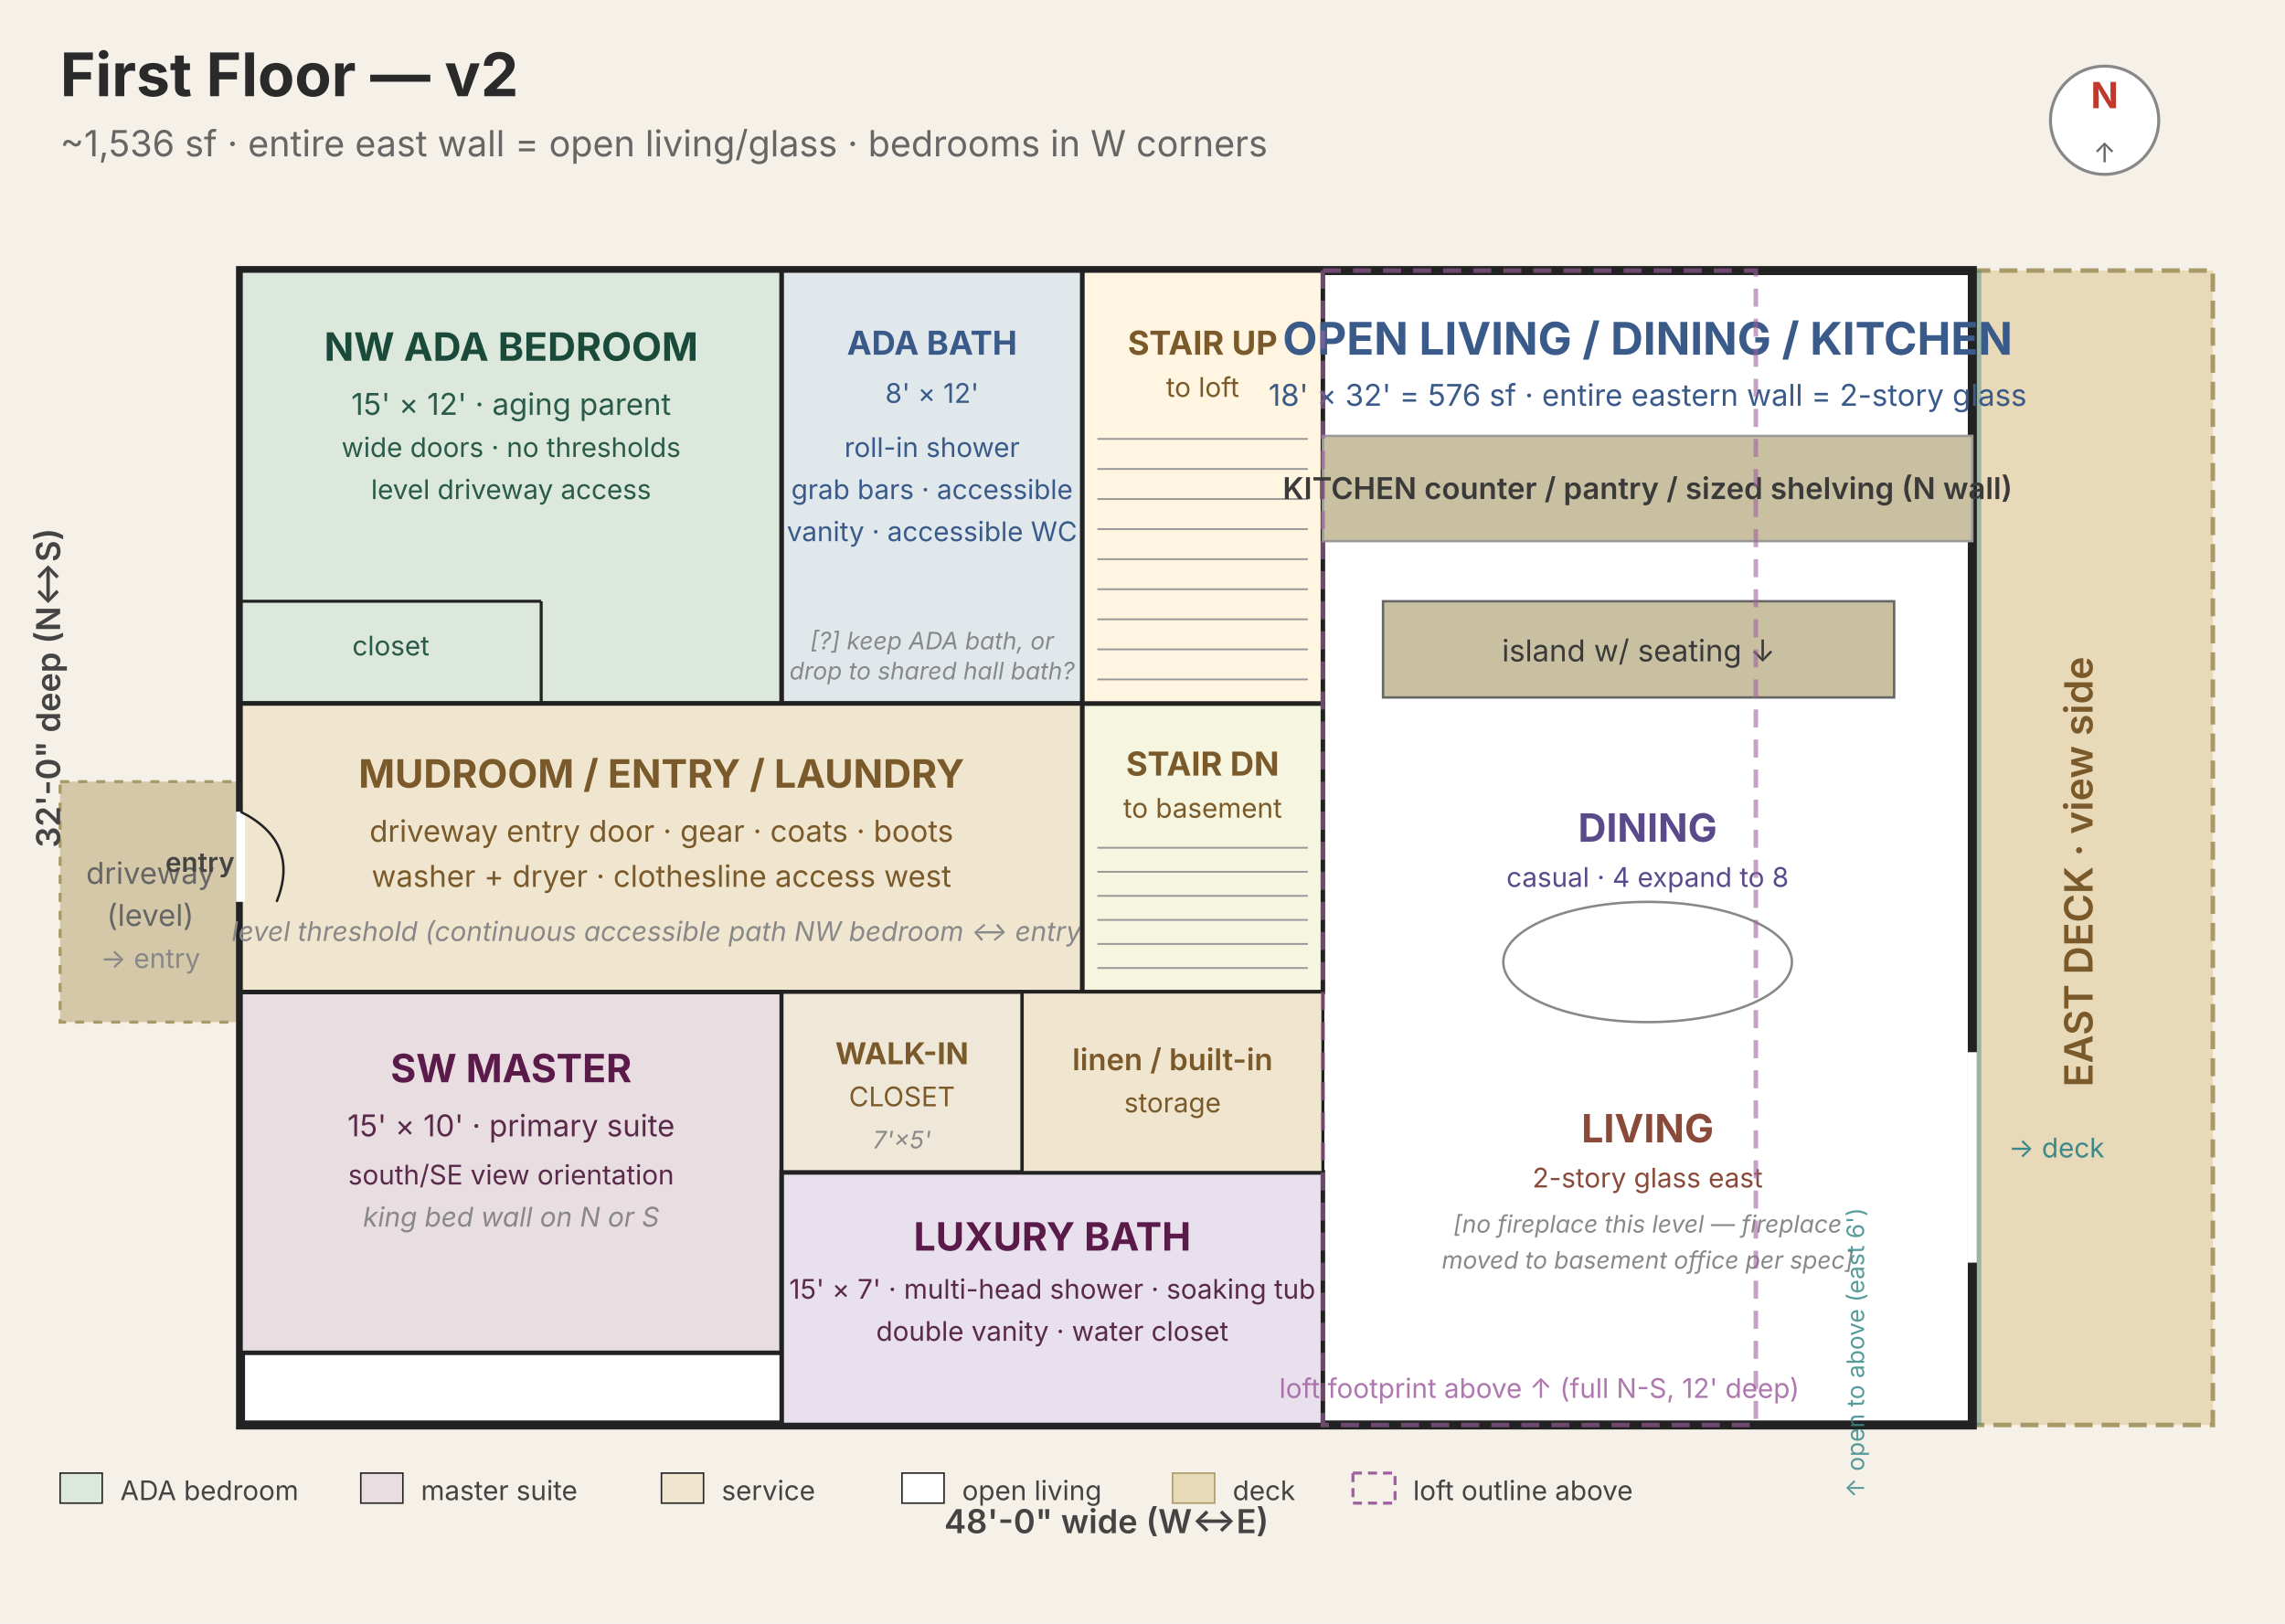
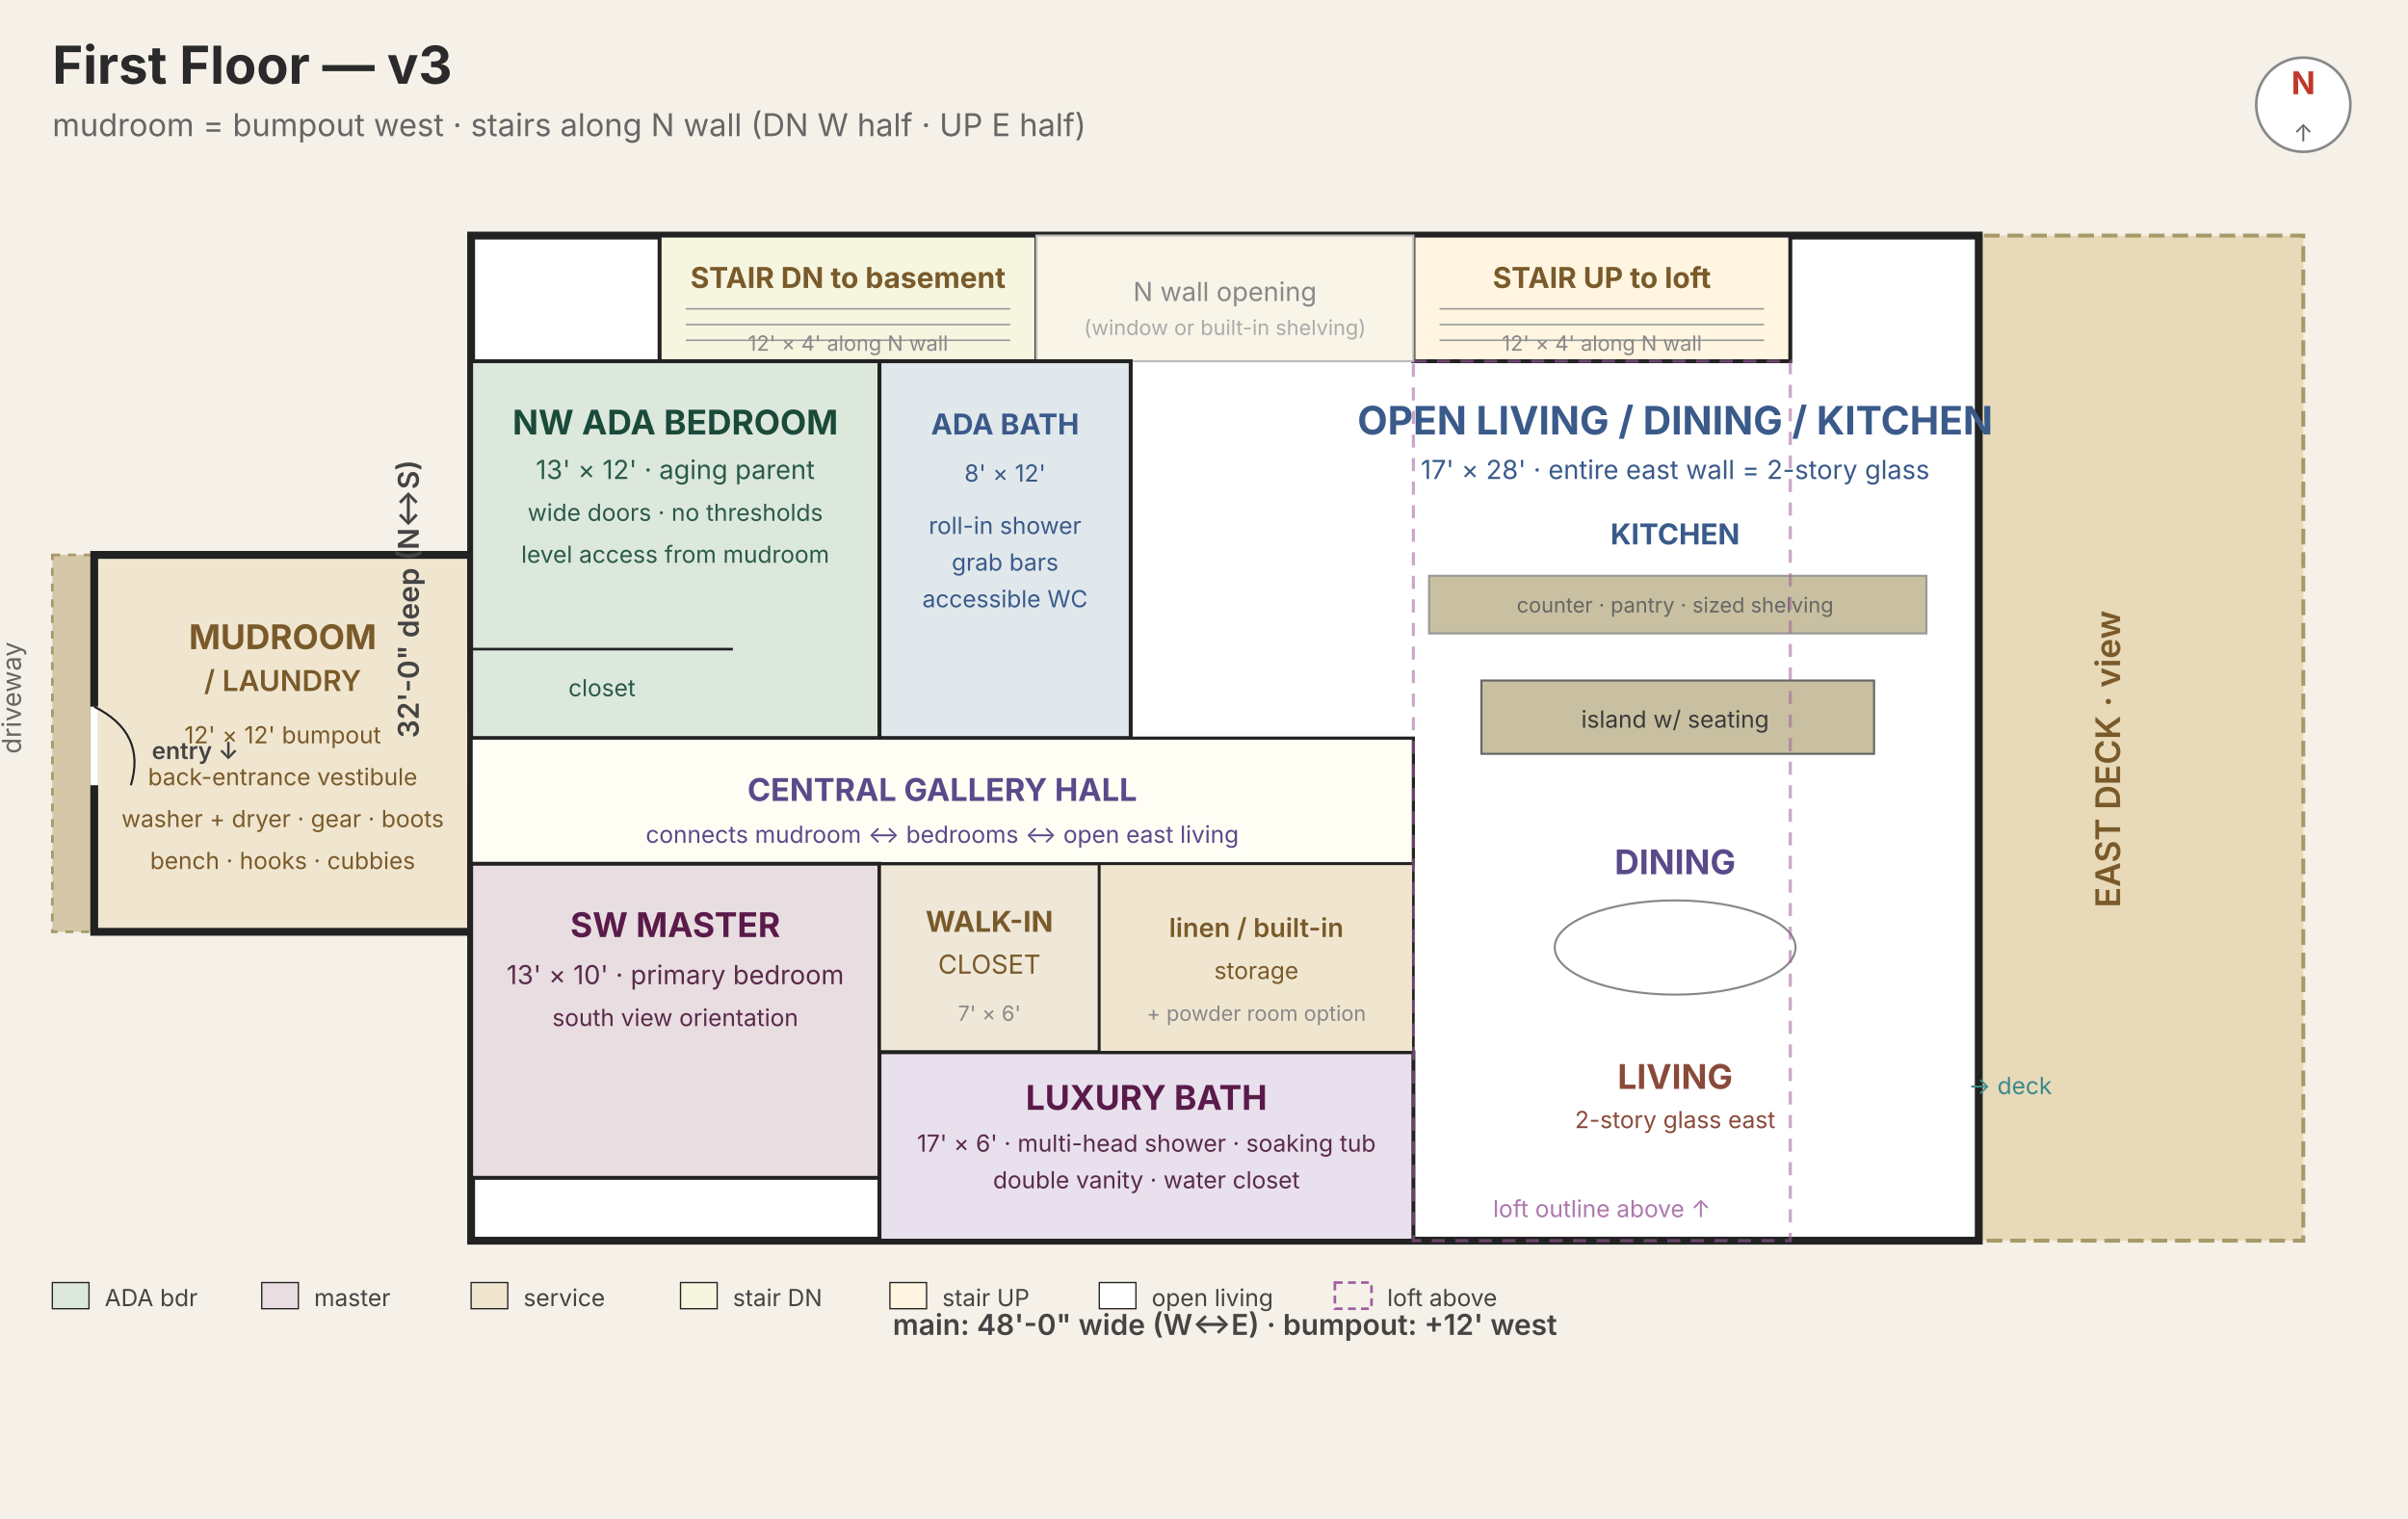
- <svg xmlns="http://www.w3.org/2000/svg" viewBox="0 0 760 540" font-family="-apple-system, sans-serif">
-   <rect width="760" height="540" fill="#f5f1e8" />
-   <text x="20" y="32" font-size="20" font-weight="700" fill="#2a2a2a">First Floor — v2</text>
-   <text x="20" y="52" font-size="12" fill="#666">~1,536 sf · entire east wall = open living/glass · bedrooms in W corners</text>
-   <g transform="translate(700,40)">
+ <svg xmlns="http://www.w3.org/2000/svg" viewBox="0 0 920 580" font-family="-apple-system, sans-serif">
+   <rect width="920" height="580" fill="#f5f1e8" />
+   <text x="20" y="32" font-size="20" font-weight="700" fill="#2a2a2a">First Floor — v3</text>
+   <text x="20" y="52" font-size="12" fill="#666">mudroom = bumpout west · stairs along N wall (DN W half · UP E half)</text>
+   <g transform="translate(880,40)">
    <circle r="18" fill="#fff" stroke="#888" stroke-width="1" />
    <text y="-4" text-anchor="middle" font-size="12" font-weight="700" fill="#c0392b">N</text>
    <text y="14" text-anchor="middle" font-size="9" fill="#666">↑</text>
  </g>
-   <g transform="translate(20,260)">
-     <rect width="60" height="80" fill="#d4c8a8" stroke="#a89968" stroke-width="1" stroke-dasharray="3,3" />
-     <text x="30" y="34" text-anchor="middle" font-size="10" fill="#666">driveway</text>
-     <text x="30" y="48" text-anchor="middle" font-size="10" fill="#666">(level)</text>
-     <text x="30" y="62" text-anchor="middle" font-size="9" fill="#888">→ entry</text>
+   <g transform="translate(20,212)">
+     <rect width="16" height="144" fill="#d4c8a8" stroke="#a89968" stroke-width="1" stroke-dasharray="3,3" />
+     <text x="-12" y="76" font-size="10" fill="#666" transform="rotate(-90 -12 76)">driveway</text>
  </g>
-   <g transform="translate(656,90)">
-     <rect width="80" height="384" fill="#e8d9b8" stroke="#a89968" stroke-width="1.5" stroke-dasharray="6,3" />
-     <text x="40" y="200" text-anchor="middle" font-size="13" font-weight="600" fill="#7a5a2a" transform="rotate(-90 40 200)">EAST DECK · view side</text>
+   <g transform="translate(740,90)">
+     <rect width="140" height="384" fill="#e8d9b8" stroke="#a89968" stroke-width="1.5" stroke-dasharray="6,3" />
+     <text x="70" y="200" text-anchor="middle" font-size="13" font-weight="600" fill="#7a5a2a" transform="rotate(-90 70 200)">EAST DECK · view</text>
  </g>
-   <line x1="656" y1="90" x2="656" y2="474" stroke="#3a8a8a" stroke-width="6" opacity="0.45" />
-   <rect x="80" y="90" width="576" height="384" fill="#fff" stroke="#222" stroke-width="3" />
-   <rect x="80" y="90" width="180" height="144" fill="#dde8dd" stroke="#222" stroke-width="1.5" />
-   <text x="170" y="120" text-anchor="middle" font-size="13" font-weight="700" fill="#1a4a3a">NW ADA BEDROOM</text>
-   <text x="170" y="138" text-anchor="middle" font-size="10" fill="#2a5a4a">15' × 12'  ·  aging parent</text>
-   <text x="170" y="152" text-anchor="middle" font-size="9" fill="#2a5a4a">wide doors · no thresholds</text>
-   <text x="170" y="166" text-anchor="middle" font-size="9" fill="#2a5a4a">level driveway access</text>
-   <line x1="80" y1="200" x2="180" y2="200" stroke="#222" stroke-width="1" />
-   <text x="130" y="218" text-anchor="middle" font-size="9" fill="#2a5a4a">closet</text>
-   <line x1="180" y1="200" x2="180" y2="234" stroke="#222" stroke-width="1" />
-   <rect x="260" y="90" width="100" height="144" fill="#e0e8ec" stroke="#222" stroke-width="1.5" />
-   <text x="310" y="118" text-anchor="middle" font-size="11" font-weight="700" fill="#3a5a8a">ADA BATH</text>
-   <text x="310" y="134" text-anchor="middle" font-size="9" fill="#3a5a8a">8' × 12'</text>
-   <text x="310" y="152" text-anchor="middle" font-size="9" fill="#3a5a8a">roll-in shower</text>
-   <text x="310" y="166" text-anchor="middle" font-size="9" fill="#3a5a8a">grab bars · accessible</text>
-   <text x="310" y="180" text-anchor="middle" font-size="9" fill="#3a5a8a">vanity · accessible WC</text>
-   <text x="310" y="216" text-anchor="middle" font-size="8" font-style="italic" fill="#888">[?] keep ADA bath, or</text>
-   <text x="310" y="226" text-anchor="middle" font-size="8" font-style="italic" fill="#888">drop to shared hall bath?</text>
-   <rect x="80" y="234" width="280" height="96" fill="#f0e6d0" stroke="#222" stroke-width="1.5" />
-   <text x="220" y="262" text-anchor="middle" font-size="13" font-weight="700" fill="#7a5a2a">MUDROOM / ENTRY / LAUNDRY</text>
-   <text x="220" y="280" text-anchor="middle" font-size="10" fill="#7a5a2a">driveway entry door · gear · coats · boots</text>
-   <text x="220" y="295" text-anchor="middle" font-size="10" fill="#7a5a2a">washer + dryer · clothesline access west</text>
-   <text x="220" y="313" text-anchor="middle" font-size="9" font-style="italic" fill="#888">level threshold (continuous accessible path NW bedroom ↔ entry)</text>
-   <line x1="80" y1="270" x2="80" y2="300" stroke="#fff" stroke-width="3" />
-   <path d="M 80 270 Q 100 280 92 300" fill="none" stroke="#222" stroke-width="0.8" />
-   <text x="55" y="290" font-size="9" font-weight="600" fill="#444">entry</text>
-   <rect x="360" y="234" width="80" height="96" fill="#f5f5e0" stroke="#222" stroke-width="1.5" />
-   <text x="400" y="258" text-anchor="middle" font-size="11" font-weight="700" fill="#7a5a2a">STAIR DN</text>
-   <text x="400" y="272" text-anchor="middle" font-size="9" fill="#7a5a2a">to basement</text>
+   <line x1="740" y1="90" x2="740" y2="474" stroke="#3a8a8a" stroke-width="6" opacity="0.45" />
+   <rect x="36" y="212" width="144" height="144" fill="#f0e6d0" stroke="#222" stroke-width="3" />
+   <text x="108" y="248" text-anchor="middle" font-size="13" font-weight="700" fill="#7a5a2a">MUDROOM</text>
+   <text x="108" y="264" text-anchor="middle" font-size="11" font-weight="600" fill="#7a5a2a">/ LAUNDRY</text>
+   <text x="108" y="284" text-anchor="middle" font-size="9" fill="#7a5a2a">12' × 12' bumpout</text>
+   <text x="108" y="300" text-anchor="middle" font-size="9" fill="#7a5a2a">back-entrance vestibule</text>
+   <text x="108" y="316" text-anchor="middle" font-size="9" fill="#7a5a2a">washer + dryer · gear · boots</text>
+   <text x="108" y="332" text-anchor="middle" font-size="9" fill="#7a5a2a">bench · hooks · cubbies</text>
+   <line x1="36" y1="270" x2="36" y2="300" stroke="#fff" stroke-width="3" />
+   <path d="M 36 270 Q 56 280 50 300" fill="none" stroke="#222" stroke-width="0.8" />
+   <text x="58" y="290" font-size="9" font-weight="600" fill="#444">entry ↓</text>
+   <line x1="180" y1="270" x2="180" y2="300" stroke="#fff" stroke-width="3" />
+   <rect x="180" y="90" width="576" height="384" fill="#fff" stroke="#222" stroke-width="3" />
+   <rect x="252" y="90" width="144" height="48" fill="#f5f5e0" stroke="#222" stroke-width="1.5" />
+   <text x="324" y="110" text-anchor="middle" font-size="11" font-weight="700" fill="#7a5a2a">STAIR DN to basement</text>
  <g stroke="#999" stroke-width="0.6">
-     <line x1="365" y1="282" x2="435" y2="282" />
-     <line x1="365" y1="290" x2="435" y2="290" />
-     <line x1="365" y1="298" x2="435" y2="298" />
-     <line x1="365" y1="306" x2="435" y2="306" />
-     <line x1="365" y1="314" x2="435" y2="314" />
-     <line x1="365" y1="322" x2="435" y2="322" />
+     <line x1="262" y1="118" x2="386" y2="118" />
+     <line x1="262" y1="124" x2="386" y2="124" />
+     <line x1="262" y1="130" x2="386" y2="130" />
  </g>
-   <rect x="360" y="90" width="80" height="144" fill="#fff5e0" stroke="#222" stroke-width="1.5" />
-   <text x="400" y="118" text-anchor="middle" font-size="11" font-weight="700" fill="#7a5a2a">STAIR UP</text>
-   <text x="400" y="132" text-anchor="middle" font-size="9" fill="#7a5a2a">to loft</text>
+   <text x="324" y="134" text-anchor="middle" font-size="8" fill="#888">12' × 4' along N wall</text>
+   <rect x="540" y="90" width="144" height="48" fill="#fff5e0" stroke="#222" stroke-width="1.5" />
+   <text x="612" y="110" text-anchor="middle" font-size="11" font-weight="700" fill="#7a5a2a">STAIR UP to loft</text>
  <g stroke="#999" stroke-width="0.6">
-     <line x1="365" y1="146" x2="435" y2="146" />
-     <line x1="365" y1="156" x2="435" y2="156" />
-     <line x1="365" y1="166" x2="435" y2="166" />
-     <line x1="365" y1="176" x2="435" y2="176" />
-     <line x1="365" y1="186" x2="435" y2="186" />
-     <line x1="365" y1="196" x2="435" y2="196" />
-     <line x1="365" y1="206" x2="435" y2="206" />
-     <line x1="365" y1="216" x2="435" y2="216" />
-     <line x1="365" y1="226" x2="435" y2="226" />
+     <line x1="550" y1="118" x2="674" y2="118" />
+     <line x1="550" y1="124" x2="674" y2="124" />
+     <line x1="550" y1="130" x2="674" y2="130" />
  </g>
-   <rect x="80" y="330" width="180" height="120" fill="#e8dde0" stroke="#222" stroke-width="1.5" />
-   <text x="170" y="360" text-anchor="middle" font-size="13" font-weight="700" fill="#5a1a4a">SW MASTER</text>
-   <text x="170" y="378" text-anchor="middle" font-size="10" fill="#5a2a4a">15' × 10'  ·  primary suite</text>
-   <text x="170" y="394" text-anchor="middle" font-size="9" fill="#5a2a4a">south/SE view orientation</text>
-   <text x="170" y="408" text-anchor="middle" font-size="9" font-style="italic" fill="#888">king bed wall on N or S</text>
-   <rect x="260" y="330" width="80" height="60" fill="#efe8d8" stroke="#222" stroke-width="1.2" />
-   <text x="300" y="354" text-anchor="middle" font-size="10" font-weight="700" fill="#7a5a2a">WALK-IN</text>
-   <text x="300" y="368" text-anchor="middle" font-size="9" fill="#7a5a2a">CLOSET</text>
-   <text x="300" y="382" text-anchor="middle" font-size="8" font-style="italic" fill="#888">7'×5'</text>
-   <rect x="260" y="390" width="180" height="84" fill="#e8e0ec" stroke="#222" stroke-width="1.5" />
-   <text x="350" y="416" text-anchor="middle" font-size="13" font-weight="700" fill="#5a1a4a">LUXURY BATH</text>
-   <text x="350" y="432" text-anchor="middle" font-size="9" fill="#5a2a4a">15' × 7' · multi-head shower · soaking tub</text>
-   <text x="350" y="446" text-anchor="middle" font-size="9" fill="#5a2a4a">double vanity · water closet</text>
-   <rect x="340" y="330" width="100" height="60" fill="#f0e6d0" stroke="#222" stroke-width="1" />
-   <text x="390" y="356" text-anchor="middle" font-size="10" font-weight="600" fill="#7a5a2a">linen / built-in</text>
-   <text x="390" y="370" text-anchor="middle" font-size="9" fill="#7a5a2a">storage</text>
-   <text x="548" y="118" text-anchor="middle" font-size="15" font-weight="700" fill="#3a5a8a">OPEN LIVING / DINING / KITCHEN</text>
-   <text x="548" y="135" text-anchor="middle" font-size="10" fill="#3a5a8a">18' × 32' = 576 sf · entire eastern wall = 2-story glass</text>
-   <rect x="440" y="145" width="216" height="35" fill="#c8c0a0" stroke="#999" stroke-width="0.8" />
-   <text x="548" y="166" text-anchor="middle" font-size="10" font-weight="600" fill="#3a3a3a">KITCHEN counter / pantry / sized shelving (N wall)</text>
-   <rect x="460" y="200" width="170" height="32" fill="#c8c0a0" stroke="#666" stroke-width="0.8" />
-   <text x="545" y="220" text-anchor="middle" font-size="10" fill="#3a3a3a">island w/ seating ↓</text>
-   <text x="548" y="280" text-anchor="middle" font-size="13" font-weight="700" fill="#5a4a8a">DINING</text>
-   <text x="548" y="295" text-anchor="middle" font-size="9" fill="#5a4a8a">casual · 4 expand to 8</text>
-   <ellipse cx="548" cy="320" rx="48" ry="20" fill="none" stroke="#888" stroke-width="0.8" />
-   <text x="548" y="380" text-anchor="middle" font-size="13" font-weight="700" fill="#8a4a3a">LIVING</text>
-   <text x="548" y="395" text-anchor="middle" font-size="9" fill="#8a4a3a">2-story glass east</text>
-   <text x="548" y="410" text-anchor="middle" font-size="8" font-style="italic" fill="#888">[no fireplace this level — fireplace</text>
-   <text x="548" y="422" text-anchor="middle" font-size="8" font-style="italic" fill="#888">moved to basement office per spec]</text>
-   <line x1="656" y1="350" x2="656" y2="420" stroke="#fff" stroke-width="3" />
-   <text x="668" y="385" font-size="9" fill="#3a8a8a">→ deck</text>
-   <rect x="440" y="90" width="144" height="384" fill="none" stroke="#a060a0" stroke-width="1.5" stroke-dasharray="6,4" opacity="0.6" />
-   <text x="512" y="465" text-anchor="middle" font-size="9" fill="#a060a0" opacity="0.85">loft footprint above ↑ (full N-S, 12' deep)</text>
-   <text x="620" y="450" text-anchor="middle" font-size="8" fill="#3a8a8a" opacity="0.85" transform="rotate(-90 620 450)">↑ open to above (east 6')</text>
-   <text x="368" y="510" text-anchor="middle" font-size="11" font-weight="600" fill="#444">48'-0" wide (W↔E)</text>
-   <text x="20" y="282" font-size="11" font-weight="600" fill="#444" transform="rotate(-90 20 282)">32'-0" deep (N↔S)</text>
+   <text x="612" y="134" text-anchor="middle" font-size="8" fill="#888">12' × 4' along N wall</text>
+   <rect x="396" y="90" width="144" height="48" fill="#f8f4e8" stroke="#bbb" stroke-width="0.8" />
+   <text x="468" y="115" text-anchor="middle" font-size="10" fill="#888">N wall opening</text>
+   <text x="468" y="128" text-anchor="middle" font-size="8" fill="#aaa">(window or built-in shelving)</text>
+   <rect x="180" y="138" width="156" height="144" fill="#dde8dd" stroke="#222" stroke-width="1.5" />
+   <text x="258" y="166" text-anchor="middle" font-size="13" font-weight="700" fill="#1a4a3a">NW ADA BEDROOM</text>
+   <text x="258" y="183" text-anchor="middle" font-size="10" fill="#2a5a4a">13' × 12' · aging parent</text>
+   <text x="258" y="199" text-anchor="middle" font-size="9" fill="#2a5a4a">wide doors · no thresholds</text>
+   <text x="258" y="215" text-anchor="middle" font-size="9" fill="#2a5a4a">level access from mudroom</text>
+   <line x1="180" y1="248" x2="280" y2="248" stroke="#222" stroke-width="1" />
+   <text x="230" y="266" text-anchor="middle" font-size="9" fill="#2a5a4a">closet</text>
+   <rect x="336" y="138" width="96" height="144" fill="#e0e8ec" stroke="#222" stroke-width="1.5" />
+   <text x="384" y="166" text-anchor="middle" font-size="11" font-weight="700" fill="#3a5a8a">ADA BATH</text>
+   <text x="384" y="184" text-anchor="middle" font-size="9" fill="#3a5a8a">8' × 12'</text>
+   <text x="384" y="204" text-anchor="middle" font-size="9" fill="#3a5a8a">roll-in shower</text>
+   <text x="384" y="218" text-anchor="middle" font-size="9" fill="#3a5a8a">grab bars</text>
+   <text x="384" y="232" text-anchor="middle" font-size="9" fill="#3a5a8a">accessible WC</text>
+   <rect x="180" y="282" width="360" height="48" fill="#fffef5" stroke="#222" stroke-width="1.2" />
+   <text x="360" y="306" text-anchor="middle" font-size="12" font-weight="700" fill="#5a4a8a">CENTRAL GALLERY HALL</text>
+   <text x="360" y="322" text-anchor="middle" font-size="9" fill="#5a4a8a">connects mudroom ↔ bedrooms ↔ open east living</text>
+   <rect x="180" y="330" width="156" height="120" fill="#e8dde0" stroke="#222" stroke-width="1.5" />
+   <text x="258" y="358" text-anchor="middle" font-size="13" font-weight="700" fill="#5a1a4a">SW MASTER</text>
+   <text x="258" y="376" text-anchor="middle" font-size="10" fill="#5a2a4a">13' × 10' · primary bedroom</text>
+   <text x="258" y="392" text-anchor="middle" font-size="9" fill="#5a2a4a">south view orientation</text>
+   <rect x="336" y="330" width="84" height="72" fill="#efe8d8" stroke="#222" stroke-width="1.2" />
+   <text x="378" y="356" text-anchor="middle" font-size="11" font-weight="700" fill="#7a5a2a">WALK-IN</text>
+   <text x="378" y="372" text-anchor="middle" font-size="10" fill="#7a5a2a">CLOSET</text>
+   <text x="378" y="390" text-anchor="middle" font-size="8" fill="#888">7' × 6'</text>
+   <rect x="336" y="402" width="204" height="72" fill="#e8e0ec" stroke="#222" stroke-width="1.5" />
+   <text x="438" y="424" text-anchor="middle" font-size="13" font-weight="700" fill="#5a1a4a">LUXURY BATH</text>
+   <text x="438" y="440" text-anchor="middle" font-size="9" fill="#5a2a4a">17' × 6' · multi-head shower · soaking tub</text>
+   <text x="438" y="454" text-anchor="middle" font-size="9" fill="#5a2a4a">double vanity · water closet</text>
+   <rect x="420" y="330" width="120" height="72" fill="#f0e6d0" stroke="#222" stroke-width="1" />
+   <text x="480" y="358" text-anchor="middle" font-size="10" font-weight="600" fill="#7a5a2a">linen / built-in</text>
+   <text x="480" y="374" text-anchor="middle" font-size="9" fill="#7a5a2a">storage</text>
+   <text x="480" y="390" text-anchor="middle" font-size="8" fill="#888">+ powder room option</text>
+   <text x="640" y="166" text-anchor="middle" font-size="15" font-weight="700" fill="#3a5a8a">OPEN LIVING / DINING / KITCHEN</text>
+   <text x="640" y="183" text-anchor="middle" font-size="10" fill="#3a5a8a">17' × 28' · entire east wall = 2-story glass</text>
+   <text x="640" y="208" text-anchor="middle" font-size="11" font-weight="700" fill="#3a5a8a">KITCHEN</text>
+   <rect x="546" y="220" width="190" height="22" fill="#c8c0a0" stroke="#999" stroke-width="0.8" />
+   <text x="640" y="234" text-anchor="middle" font-size="8" fill="#666">counter · pantry · sized shelving</text>
+   <rect x="566" y="260" width="150" height="28" fill="#c8c0a0" stroke="#666" stroke-width="0.8" />
+   <text x="640" y="278" text-anchor="middle" font-size="9" fill="#3a3a3a">island w/ seating</text>
+   <text x="640" y="334" text-anchor="middle" font-size="13" font-weight="700" fill="#5a4a8a">DINING</text>
+   <ellipse cx="640" cy="362" rx="46" ry="18" fill="none" stroke="#888" stroke-width="0.8" />
+   <text x="640" y="416" text-anchor="middle" font-size="13" font-weight="700" fill="#8a4a3a">LIVING</text>
+   <text x="640" y="431" text-anchor="middle" font-size="9" fill="#8a4a3a">2-story glass east</text>
+   <line x1="740" y1="385" x2="740" y2="445" stroke="#fff" stroke-width="3" />
+   <text x="752" y="418" font-size="9" fill="#3a8a8a">→ deck</text>
+   <rect x="540" y="138" width="144" height="336" fill="none" stroke="#a060a0" stroke-width="1.2" stroke-dasharray="5,4" opacity="0.55" />
+   <text x="612" y="465" text-anchor="middle" font-size="9" fill="#a060a0" opacity="0.85">loft outline above ↑</text>
+   <text x="468" y="510" text-anchor="middle" font-size="11" font-weight="600" fill="#444">main: 48'-0" wide (W↔E)  ·  bumpout: +12' west</text>
+   <text x="160" y="282" font-size="11" font-weight="600" fill="#444" transform="rotate(-90 160 282)">32'-0" deep (N↔S)</text>
  <g transform="translate(20,490)">
    <rect width="14" height="10" fill="#dde8dd" stroke="#222" stroke-width="0.5" />
-     <text x="20" y="9" font-size="9" fill="#444">ADA bedroom</text>
-     <rect x="100" width="14" height="10" fill="#e8dde0" stroke="#222" stroke-width="0.5" />
-     <text x="120" y="9" font-size="9" fill="#444">master suite</text>
-     <rect x="200" width="14" height="10" fill="#f0e6d0" stroke="#222" stroke-width="0.5" />
-     <text x="220" y="9" font-size="9" fill="#444">service</text>
-     <rect x="280" width="14" height="10" fill="#fff" stroke="#222" stroke-width="0.5" />
-     <text x="300" y="9" font-size="9" fill="#444">open living</text>
-     <rect x="370" width="14" height="10" fill="#e8d9b8" stroke="#a89968" stroke-width="0.5" />
-     <text x="390" y="9" font-size="9" fill="#444">deck</text>
-     <rect x="430" width="14" height="10" fill="none" stroke="#a060a0" stroke-width="1" stroke-dasharray="3,2" />
-     <text x="450" y="9" font-size="9" fill="#444">loft outline above</text>
+     <text x="20" y="9" font-size="9" fill="#444">ADA bdr</text>
+     <rect x="80" width="14" height="10" fill="#e8dde0" stroke="#222" stroke-width="0.5" />
+     <text x="100" y="9" font-size="9" fill="#444">master</text>
+     <rect x="160" width="14" height="10" fill="#f0e6d0" stroke="#222" stroke-width="0.5" />
+     <text x="180" y="9" font-size="9" fill="#444">service</text>
+     <rect x="240" width="14" height="10" fill="#f5f5e0" stroke="#222" stroke-width="0.5" />
+     <text x="260" y="9" font-size="9" fill="#444">stair DN</text>
+     <rect x="320" width="14" height="10" fill="#fff5e0" stroke="#222" stroke-width="0.5" />
+     <text x="340" y="9" font-size="9" fill="#444">stair UP</text>
+     <rect x="400" width="14" height="10" fill="#fff" stroke="#222" stroke-width="0.5" />
+     <text x="420" y="9" font-size="9" fill="#444">open living</text>
+     <rect x="490" width="14" height="10" fill="none" stroke="#a060a0" stroke-width="1" stroke-dasharray="3,2" />
+     <text x="510" y="9" font-size="9" fill="#444">loft above</text>
  </g>
</svg>
